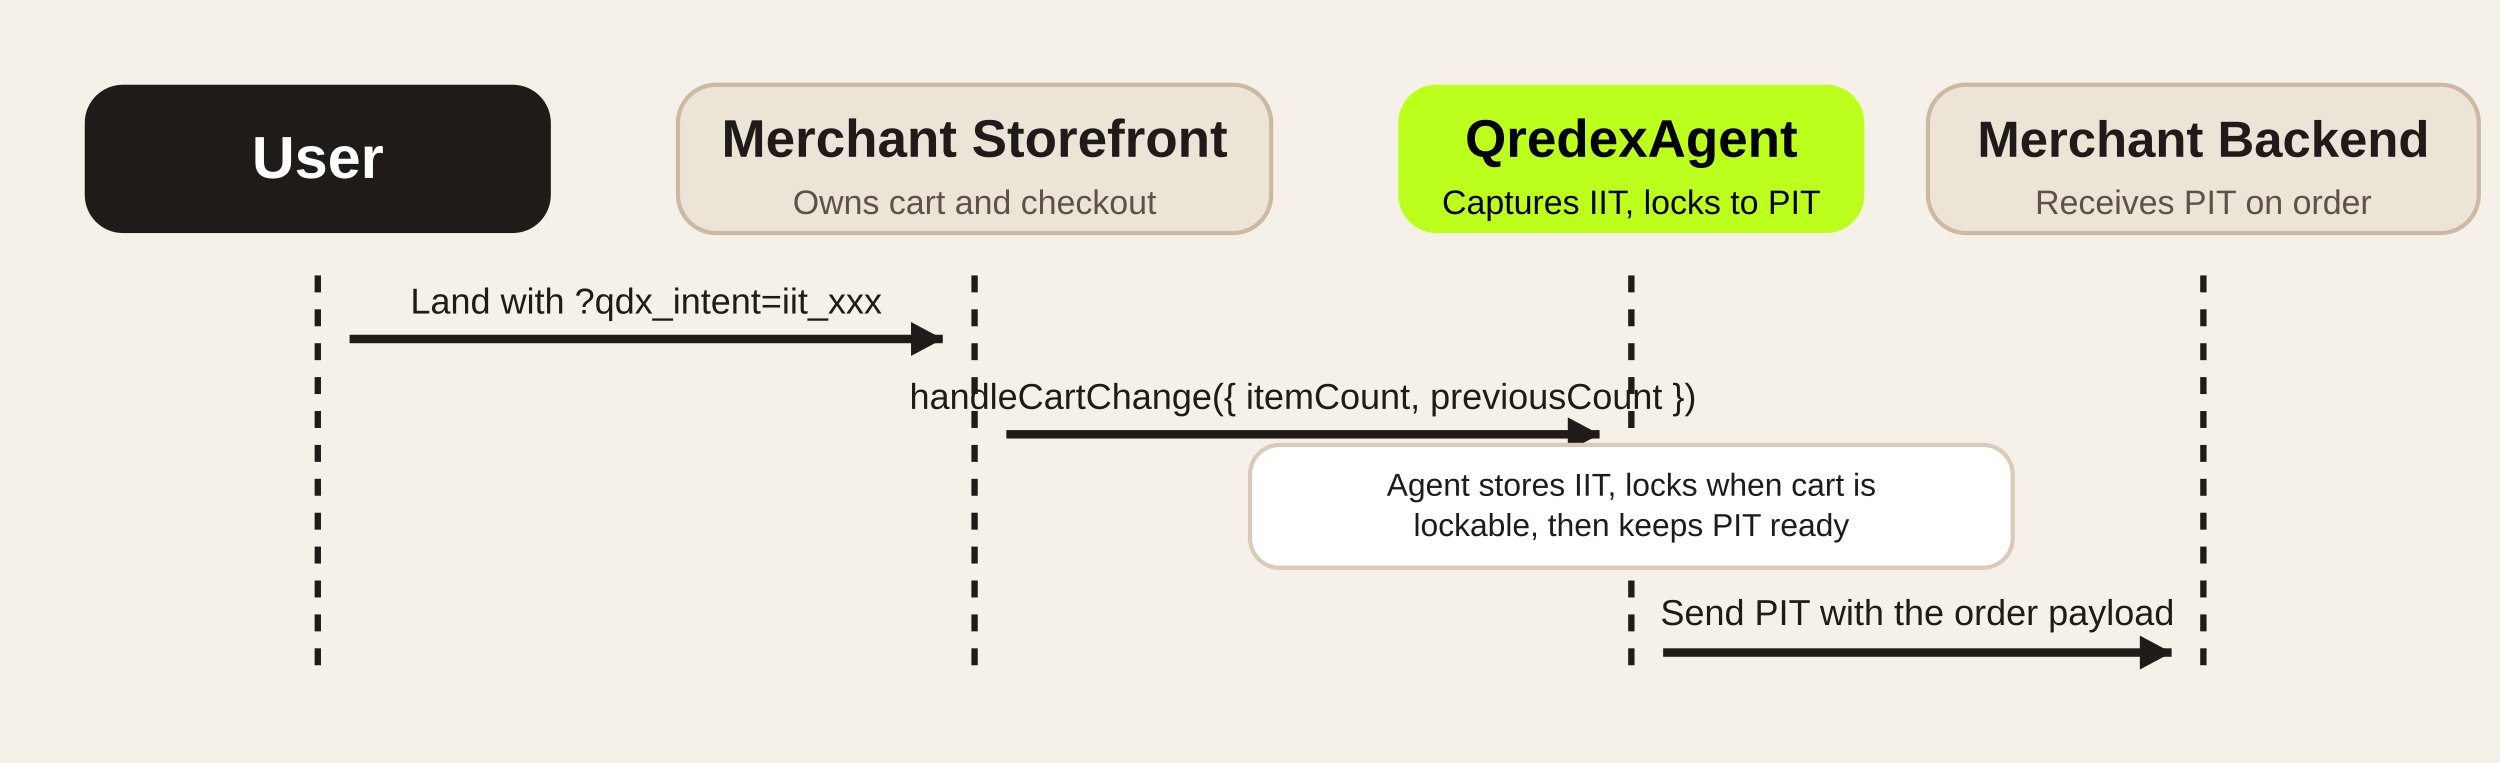
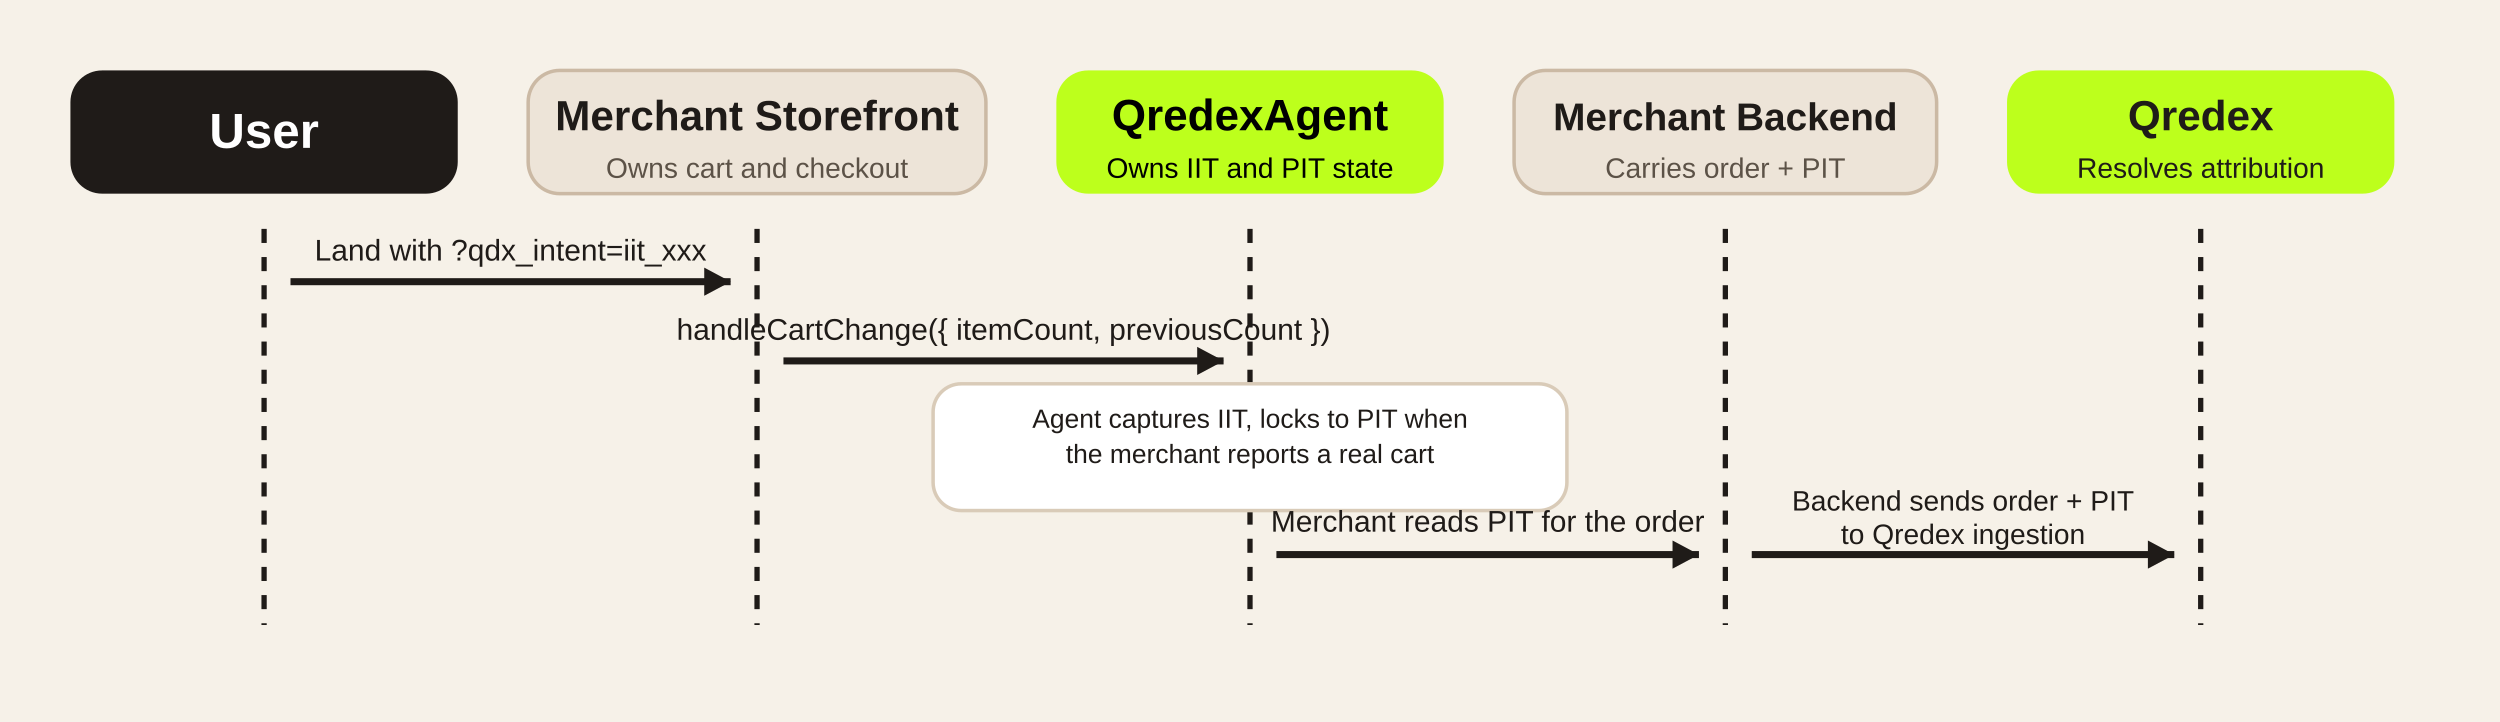
- <svg xmlns="http://www.w3.org/2000/svg" width="1180" height="360" viewBox="0 0 1180 360" role="img" aria-labelledby="title desc">
-   <rect width="1180" height="360" fill="#f6f1e8" />
+ <svg xmlns="http://www.w3.org/2000/svg" width="1420" height="410" viewBox="0 0 1420 410" role="img" aria-labelledby="title desc">
+   <rect width="1420" height="410" fill="#f6f1e8" />
  <rect x="40" y="40" width="220" height="70" rx="18" fill="#1f1b18" />
-   <rect x="320" y="40" width="280" height="70" rx="18" fill="#ede4d8" stroke="#cbb9a4" stroke-width="2" />
-   <rect x="660" y="40" width="220" height="70" rx="18" fill="#BDFF1C" />
-   <rect x="910" y="40" width="260" height="70" rx="18" fill="#ede4d8" stroke="#cbb9a4" stroke-width="2" />
+   <rect x="300" y="40" width="260" height="70" rx="18" fill="#ede4d8" stroke="#cbb9a4" stroke-width="2" />
+   <rect x="600" y="40" width="220" height="70" rx="18" fill="#BDFF1C" />
+   <rect x="860" y="40" width="240" height="70" rx="18" fill="#ede4d8" stroke="#cbb9a4" stroke-width="2" />
+   <rect x="1140" y="40" width="220" height="70" rx="18" fill="#BDFF1C" />
  <text x="150" y="84" font-family="Arial, sans-serif" font-size="28" font-weight="700" text-anchor="middle" fill="#fff">User</text>
-   <text x="460" y="74" font-family="Arial, sans-serif" font-size="25" font-weight="700" text-anchor="middle" fill="#1f1b18">Merchant Storefront</text>
-   <text x="460" y="101" font-family="Arial, sans-serif" font-size="16" text-anchor="middle" fill="#5c5247">Owns cart and checkout</text>
-   <text x="770" y="74" font-family="Arial, sans-serif" font-size="25" font-weight="700" text-anchor="middle" fill="#000">QredexAgent</text>
-   <text x="770" y="101" font-family="Arial, sans-serif" font-size="16" text-anchor="middle" fill="#000">Captures IIT, locks to PIT</text>
-   <text x="1040" y="74" font-family="Arial, sans-serif" font-size="24" font-weight="700" text-anchor="middle" fill="#1f1b18">Merchant Backend</text>
-   <text x="1040" y="101" font-family="Arial, sans-serif" font-size="16" text-anchor="middle" fill="#5c5247">Receives PIT on order</text>
-   <path d="M150 130 L150 320" stroke="#1f1b18" stroke-width="3" stroke-dasharray="8 8" />
-   <path d="M460 130 L460 320" stroke="#1f1b18" stroke-width="3" stroke-dasharray="8 8" />
-   <path d="M770 130 L770 320" stroke="#1f1b18" stroke-width="3" stroke-dasharray="8 8" />
-   <path d="M1040 130 L1040 320" stroke="#1f1b18" stroke-width="3" stroke-dasharray="8 8" />
-   <path d="M165 160 H445" stroke="#1f1b18" stroke-width="4" fill="none" />
-   <polygon points="445,160 430,152 430,168" fill="#1f1b18" />
-   <text x="305" y="148" font-family="Arial, sans-serif" font-size="17" text-anchor="middle" fill="#1f1b18">Land with ?qdx_intent=iit_xxx</text>
-   <path d="M475 205 H755" stroke="#1f1b18" stroke-width="4" fill="none" />
-   <polygon points="755,205 740,197 740,213" fill="#1f1b18" />
-   <text x="615" y="193" font-family="Arial, sans-serif" font-size="17" text-anchor="middle" fill="#1f1b18">handleCartChange({ itemCount, previousCount })</text>
-   <rect x="590" y="210" width="360" height="58" rx="14" fill="#fff" stroke="#d9cbb8" stroke-width="2" />
-   <text x="770" y="234" font-family="Arial, sans-serif" font-size="15" text-anchor="middle" fill="#1f1b18">Agent stores IIT, locks when cart is</text>
-   <text x="770" y="253" font-family="Arial, sans-serif" font-size="15" text-anchor="middle" fill="#1f1b18">lockable, then keeps PIT ready</text>
-   <path d="M785 308 H1025" stroke="#1f1b18" stroke-width="4" fill="none" />
-   <polygon points="1025,308 1010,300 1010,316" fill="#1f1b18" />
-   <text x="905" y="295" font-family="Arial, sans-serif" font-size="17" text-anchor="middle" fill="#1f1b18">Send PIT with the order payload</text>
+   <text x="430" y="74" font-family="Arial, sans-serif" font-size="24" font-weight="700" text-anchor="middle" fill="#1f1b18">Merchant Storefront</text>
+   <text x="430" y="101" font-family="Arial, sans-serif" font-size="16" text-anchor="middle" fill="#5c5247">Owns cart and checkout</text>
+   <text x="710" y="74" font-family="Arial, sans-serif" font-size="25" font-weight="700" text-anchor="middle" fill="#000">QredexAgent</text>
+   <text x="710" y="101" font-family="Arial, sans-serif" font-size="16" text-anchor="middle" fill="#000">Owns IIT and PIT state</text>
+   <text x="980" y="74" font-family="Arial, sans-serif" font-size="22" font-weight="700" text-anchor="middle" fill="#1f1b18">Merchant Backend</text>
+   <text x="980" y="101" font-family="Arial, sans-serif" font-size="16" text-anchor="middle" fill="#5c5247">Carries order + PIT</text>
+   <text x="1250" y="74" font-family="Arial, sans-serif" font-size="24" font-weight="700" text-anchor="middle" fill="#1f1b18">Qredex</text>
+   <text x="1250" y="101" font-family="Arial, sans-serif" font-size="16" text-anchor="middle" fill="#1f1b18">Resolves attribution</text>
+   <path d="M150 130 L150 355" stroke="#1f1b18" stroke-width="3" stroke-dasharray="8 8" />
+   <path d="M430 130 L430 355" stroke="#1f1b18" stroke-width="3" stroke-dasharray="8 8" />
+   <path d="M710 130 L710 355" stroke="#1f1b18" stroke-width="3" stroke-dasharray="8 8" />
+   <path d="M980 130 L980 355" stroke="#1f1b18" stroke-width="3" stroke-dasharray="8 8" />
+   <path d="M1250 130 L1250 355" stroke="#1f1b18" stroke-width="3" stroke-dasharray="8 8" />
+   <path d="M165 160 H415" stroke="#1f1b18" stroke-width="4" fill="none" />
+   <polygon points="415,160 400,152 400,168" fill="#1f1b18" />
+   <text x="290" y="148" font-family="Arial, sans-serif" font-size="17" text-anchor="middle" fill="#1f1b18">Land with ?qdx_intent=iit_xxx</text>
+   <path d="M445 205 H695" stroke="#1f1b18" stroke-width="4" fill="none" />
+   <polygon points="695,205 680,197 680,213" fill="#1f1b18" />
+   <text x="570" y="193" font-family="Arial, sans-serif" font-size="17" text-anchor="middle" fill="#1f1b18">handleCartChange({ itemCount, previousCount })</text>
+   <rect x="530" y="218" width="360" height="72" rx="16" fill="#fff" stroke="#d9cbb8" stroke-width="2" />
+   <text x="710" y="243" font-family="Arial, sans-serif" font-size="15" text-anchor="middle" fill="#1f1b18">Agent captures IIT, locks to PIT when</text>
+   <text x="710" y="263" font-family="Arial, sans-serif" font-size="15" text-anchor="middle" fill="#1f1b18">the merchant reports a real cart</text>
+   <path d="M725 315 H965" stroke="#1f1b18" stroke-width="4" fill="none" />
+   <polygon points="965,315 950,307 950,323" fill="#1f1b18" />
+   <text x="845" y="302" font-family="Arial, sans-serif" font-size="17" text-anchor="middle" fill="#1f1b18">Merchant reads PIT for the order</text>
+   <path d="M995 315 H1235" stroke="#1f1b18" stroke-width="4" fill="none" />
+   <polygon points="1235,315 1220,307 1220,323" fill="#1f1b18" />
+   <text x="1115" y="290" font-family="Arial, sans-serif" font-size="16" text-anchor="middle" fill="#1f1b18">Backend sends order + PIT</text>
+   <text x="1115" y="309" font-family="Arial, sans-serif" font-size="16" text-anchor="middle" fill="#1f1b18">to Qredex ingestion</text>
</svg>
